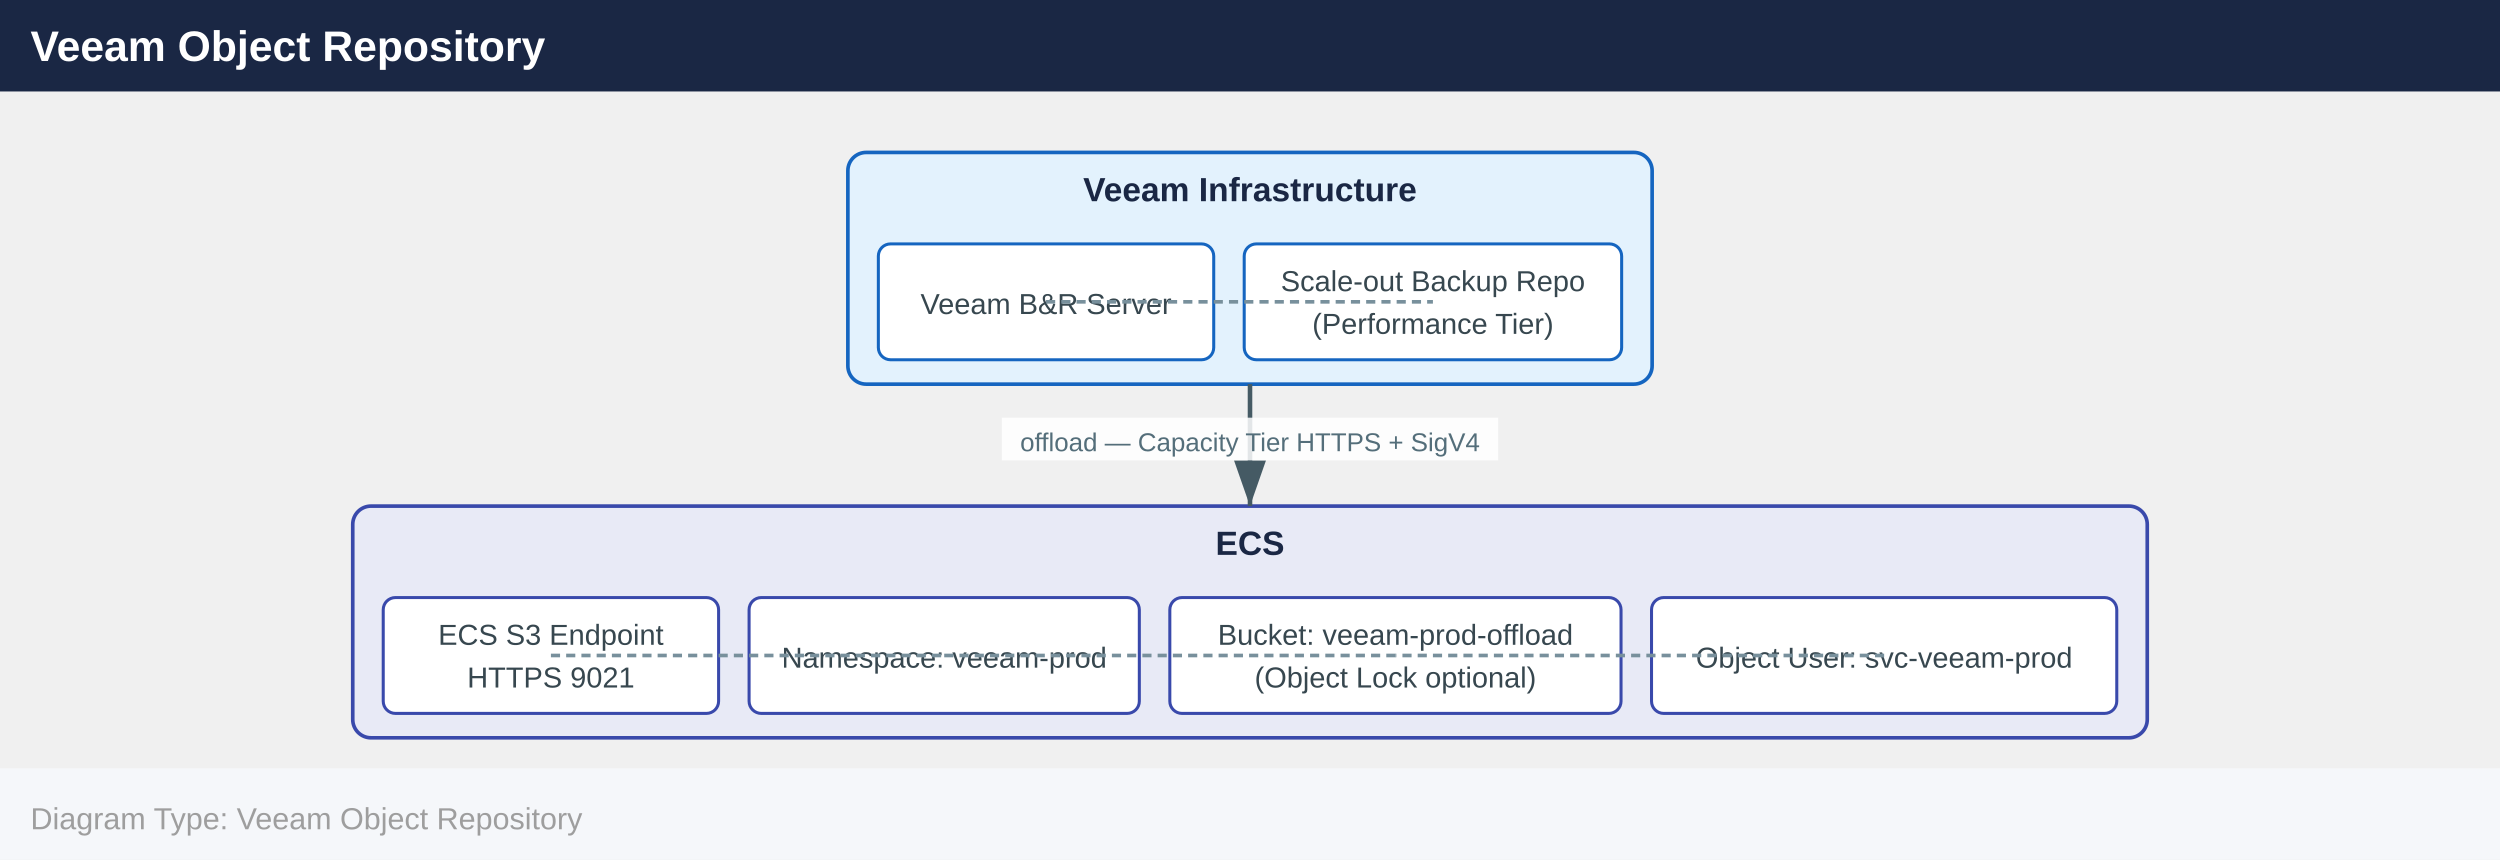
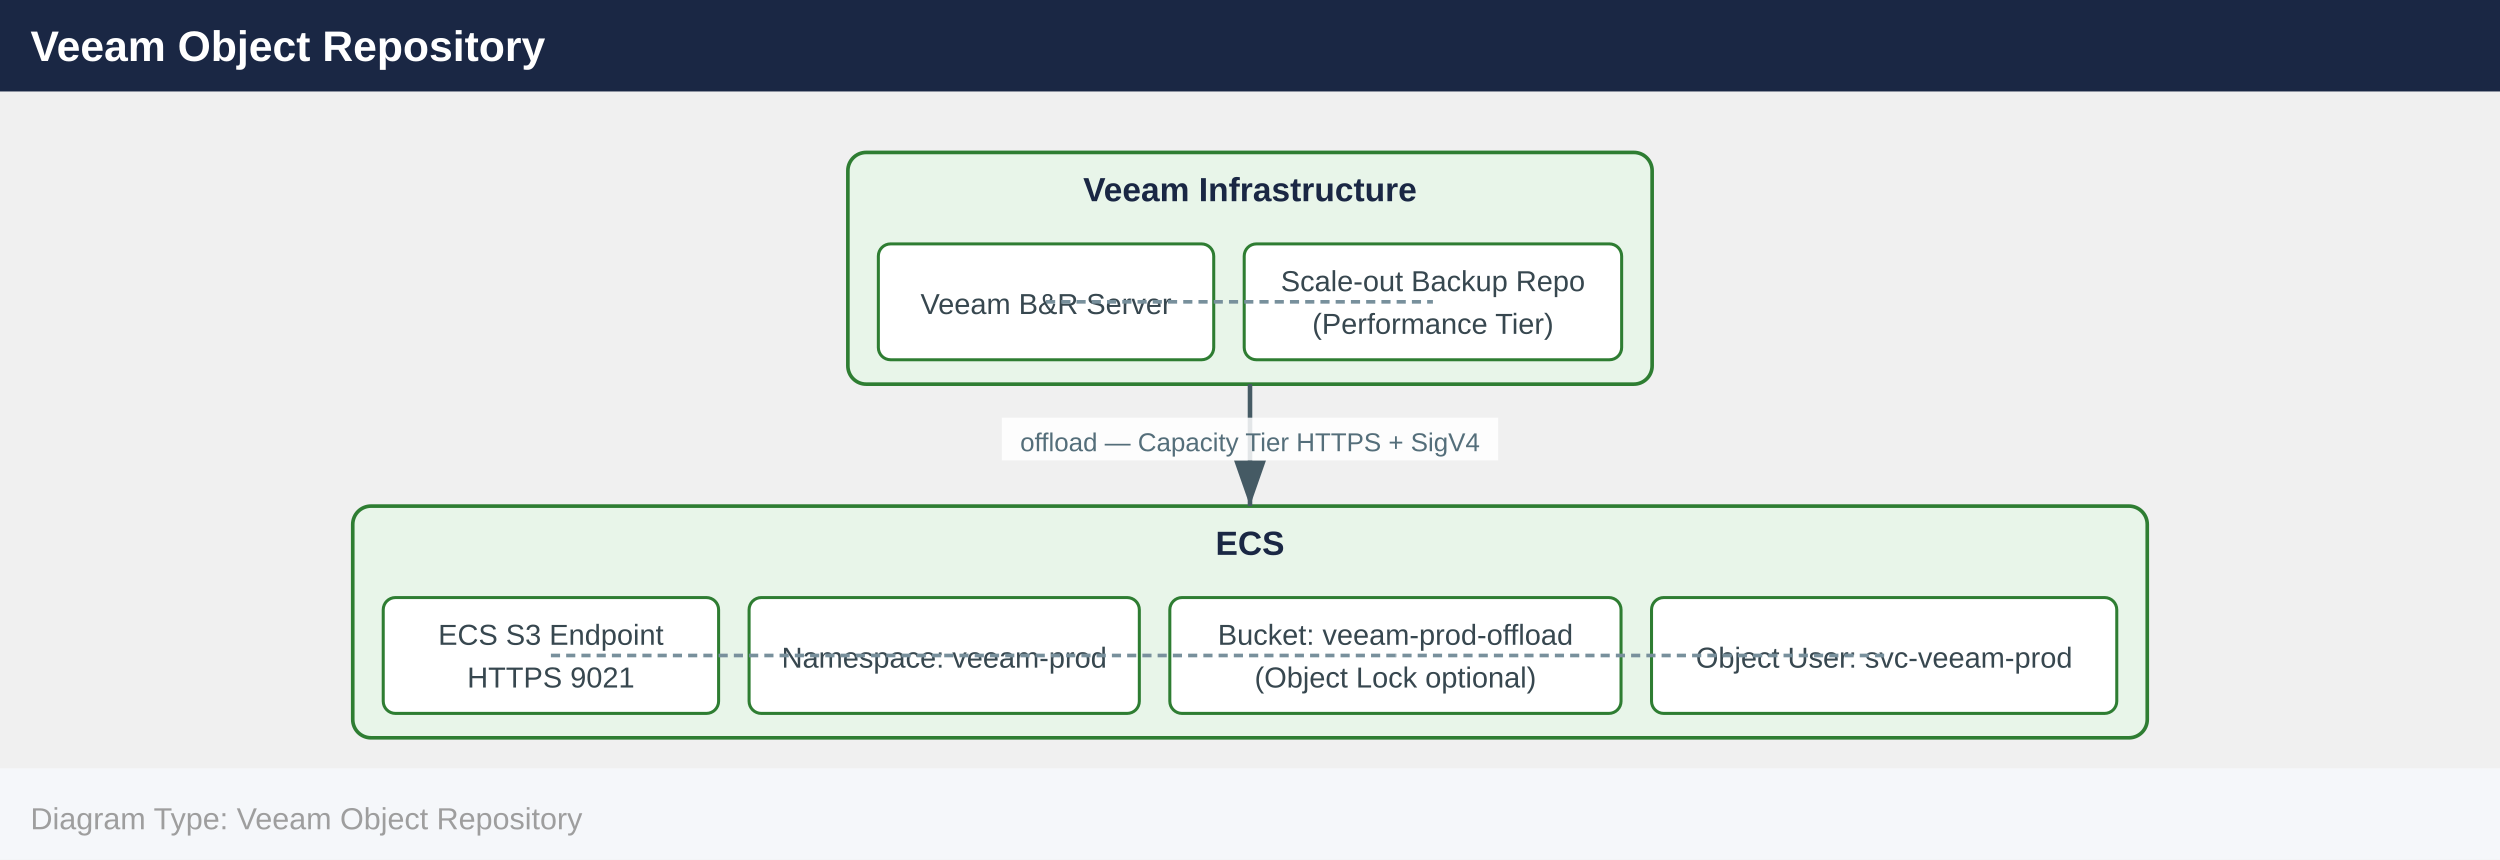
<svg xmlns="http://www.w3.org/2000/svg" width="820" height="282" viewBox="0 0 820 282">
  <defs>
    <marker id="arrowhead" markerWidth="10" markerHeight="7" refX="10" refY="3.5" orient="auto">
      <polygon points="0 0, 10 3.5, 0 7" fill="#455a64" />
    </marker>
  </defs>
  <rect x="0" y="0" width="820" height="30" fill="#1a2744" />
  <text x="10" y="20" font-family="Arial,Helvetica,sans-serif" font-size="14" font-weight="bold" fill="#ffffff">Veeam Object Repository</text>
-   <rect x="278.1" y="50.0" width="263.8" height="76.0" rx="6" fill="#e3f2fd" stroke="#1565c0" stroke-width="1.2" />
+   <rect x="278.1" y="50.0" width="263.8" height="76.0" rx="6" fill="#e8f5e9" stroke="#2e7d32" stroke-width="1.2" />
  <text x="410.0" y="66.0" text-anchor="middle" font-family="Arial,Helvetica,sans-serif" font-size="11" font-weight="700" fill="#1a2744">Veeam Infrastructure</text>
-   <rect x="288.1" y="80.0" width="110.0" height="38.0" rx="4" fill="#ffffff" stroke="#1565c0" stroke-width="1" />
+   <rect x="288.1" y="80.0" width="110.0" height="38.0" rx="4" fill="#ffffff" stroke="#2e7d32" stroke-width="1" />
  <text x="343.1" y="103.0" text-anchor="middle" font-family="Arial,Helvetica,sans-serif" font-size="9.5" fill="#37474f">Veeam B&amp;R Server</text>
-   <rect x="408.1" y="80.0" width="123.8" height="38.0" rx="4" fill="#ffffff" stroke="#1565c0" stroke-width="1" />
+   <rect x="408.1" y="80.0" width="123.8" height="38.0" rx="4" fill="#ffffff" stroke="#2e7d32" stroke-width="1" />
  <text x="470.0" y="95.5" text-anchor="middle" font-family="Arial,Helvetica,sans-serif" font-size="9.5" fill="#37474f">Scale-out Backup Repo</text>
  <text x="470.0" y="109.5" text-anchor="middle" font-family="Arial,Helvetica,sans-serif" font-size="9.5" fill="#37474f">(Performance Tier)</text>
-   <rect x="115.7" y="166.0" width="588.6" height="76.0" rx="6" fill="#e8eaf6" stroke="#3949ab" stroke-width="1.2" />
+   <rect x="115.7" y="166.0" width="588.6" height="76.0" rx="6" fill="#e8f5e9" stroke="#2e7d32" stroke-width="1.2" />
  <text x="410.0" y="182.0" text-anchor="middle" font-family="Arial,Helvetica,sans-serif" font-size="11" font-weight="700" fill="#1a2744">ECS</text>
-   <rect x="125.7" y="196.0" width="110.0" height="38.0" rx="4" fill="#ffffff" stroke="#3949ab" stroke-width="1" />
+   <rect x="125.7" y="196.0" width="110.0" height="38.0" rx="4" fill="#ffffff" stroke="#2e7d32" stroke-width="1" />
  <text x="180.7" y="211.5" text-anchor="middle" font-family="Arial,Helvetica,sans-serif" font-size="9.5" fill="#37474f">ECS S3 Endpoint</text>
  <text x="180.7" y="225.5" text-anchor="middle" font-family="Arial,Helvetica,sans-serif" font-size="9.5" fill="#37474f">HTTPS 9021</text>
-   <rect x="245.7" y="196.0" width="128.0" height="38.0" rx="4" fill="#ffffff" stroke="#3949ab" stroke-width="1" />
+   <rect x="245.7" y="196.0" width="128.0" height="38.0" rx="4" fill="#ffffff" stroke="#2e7d32" stroke-width="1" />
  <text x="309.7" y="219.0" text-anchor="middle" font-family="Arial,Helvetica,sans-serif" font-size="9.5" fill="#37474f">Namespace: veeam-prod</text>
-   <rect x="383.7" y="196.0" width="148.0" height="38.0" rx="4" fill="#ffffff" stroke="#3949ab" stroke-width="1" />
+   <rect x="383.7" y="196.0" width="148.0" height="38.0" rx="4" fill="#ffffff" stroke="#2e7d32" stroke-width="1" />
  <text x="457.7" y="211.5" text-anchor="middle" font-family="Arial,Helvetica,sans-serif" font-size="9.5" fill="#37474f">Bucket: veeam-prod-offload</text>
  <text x="457.7" y="225.5" text-anchor="middle" font-family="Arial,Helvetica,sans-serif" font-size="9.5" fill="#37474f">(Object Lock optional)</text>
-   <rect x="541.7" y="196.0" width="152.6" height="38.0" rx="4" fill="#ffffff" stroke="#3949ab" stroke-width="1" />
+   <rect x="541.7" y="196.0" width="152.6" height="38.0" rx="4" fill="#ffffff" stroke="#2e7d32" stroke-width="1" />
  <text x="618.0" y="219.0" text-anchor="middle" font-family="Arial,Helvetica,sans-serif" font-size="9.5" fill="#37474f">Object User: svc-veeam-prod</text>
  <line x1="410.0" y1="126.0" x2="410.0" y2="166.0" stroke="#455a64" stroke-width="1.5" marker-end="url(#arrowhead)" />
  <rect x="328.6" y="137.0" width="162.8" height="14" fill="#ffffff" opacity="0.85" />
  <text x="410.0" y="148.0" text-anchor="middle" font-family="Arial,Helvetica,sans-serif" font-size="8.5" fill="#546e7a">offload — Capacity Tier HTTPS + SigV4</text>
  <line x1="343.1" y1="99.0" x2="470.0" y2="99.0" stroke="#78909c" stroke-width="1.2" stroke-dasharray="3,2" />
  <line x1="180.7" y1="215.0" x2="309.7" y2="215.0" stroke="#78909c" stroke-width="1.2" stroke-dasharray="3,2" />
  <line x1="309.7" y1="215.0" x2="457.7" y2="215.0" stroke="#78909c" stroke-width="1.2" stroke-dasharray="3,2" />
  <line x1="618.0" y1="215.0" x2="457.7" y2="215.0" stroke="#78909c" stroke-width="1.2" stroke-dasharray="3,2" />
  <rect x="0" y="252.0" width="820" height="30" fill="#f5f7fa" />
  <text x="10" y="272.0" font-family="Arial,Helvetica,sans-serif" font-size="10" fill="#9e9e9e">Diagram Type: Veeam Object Repository</text>
</svg>
